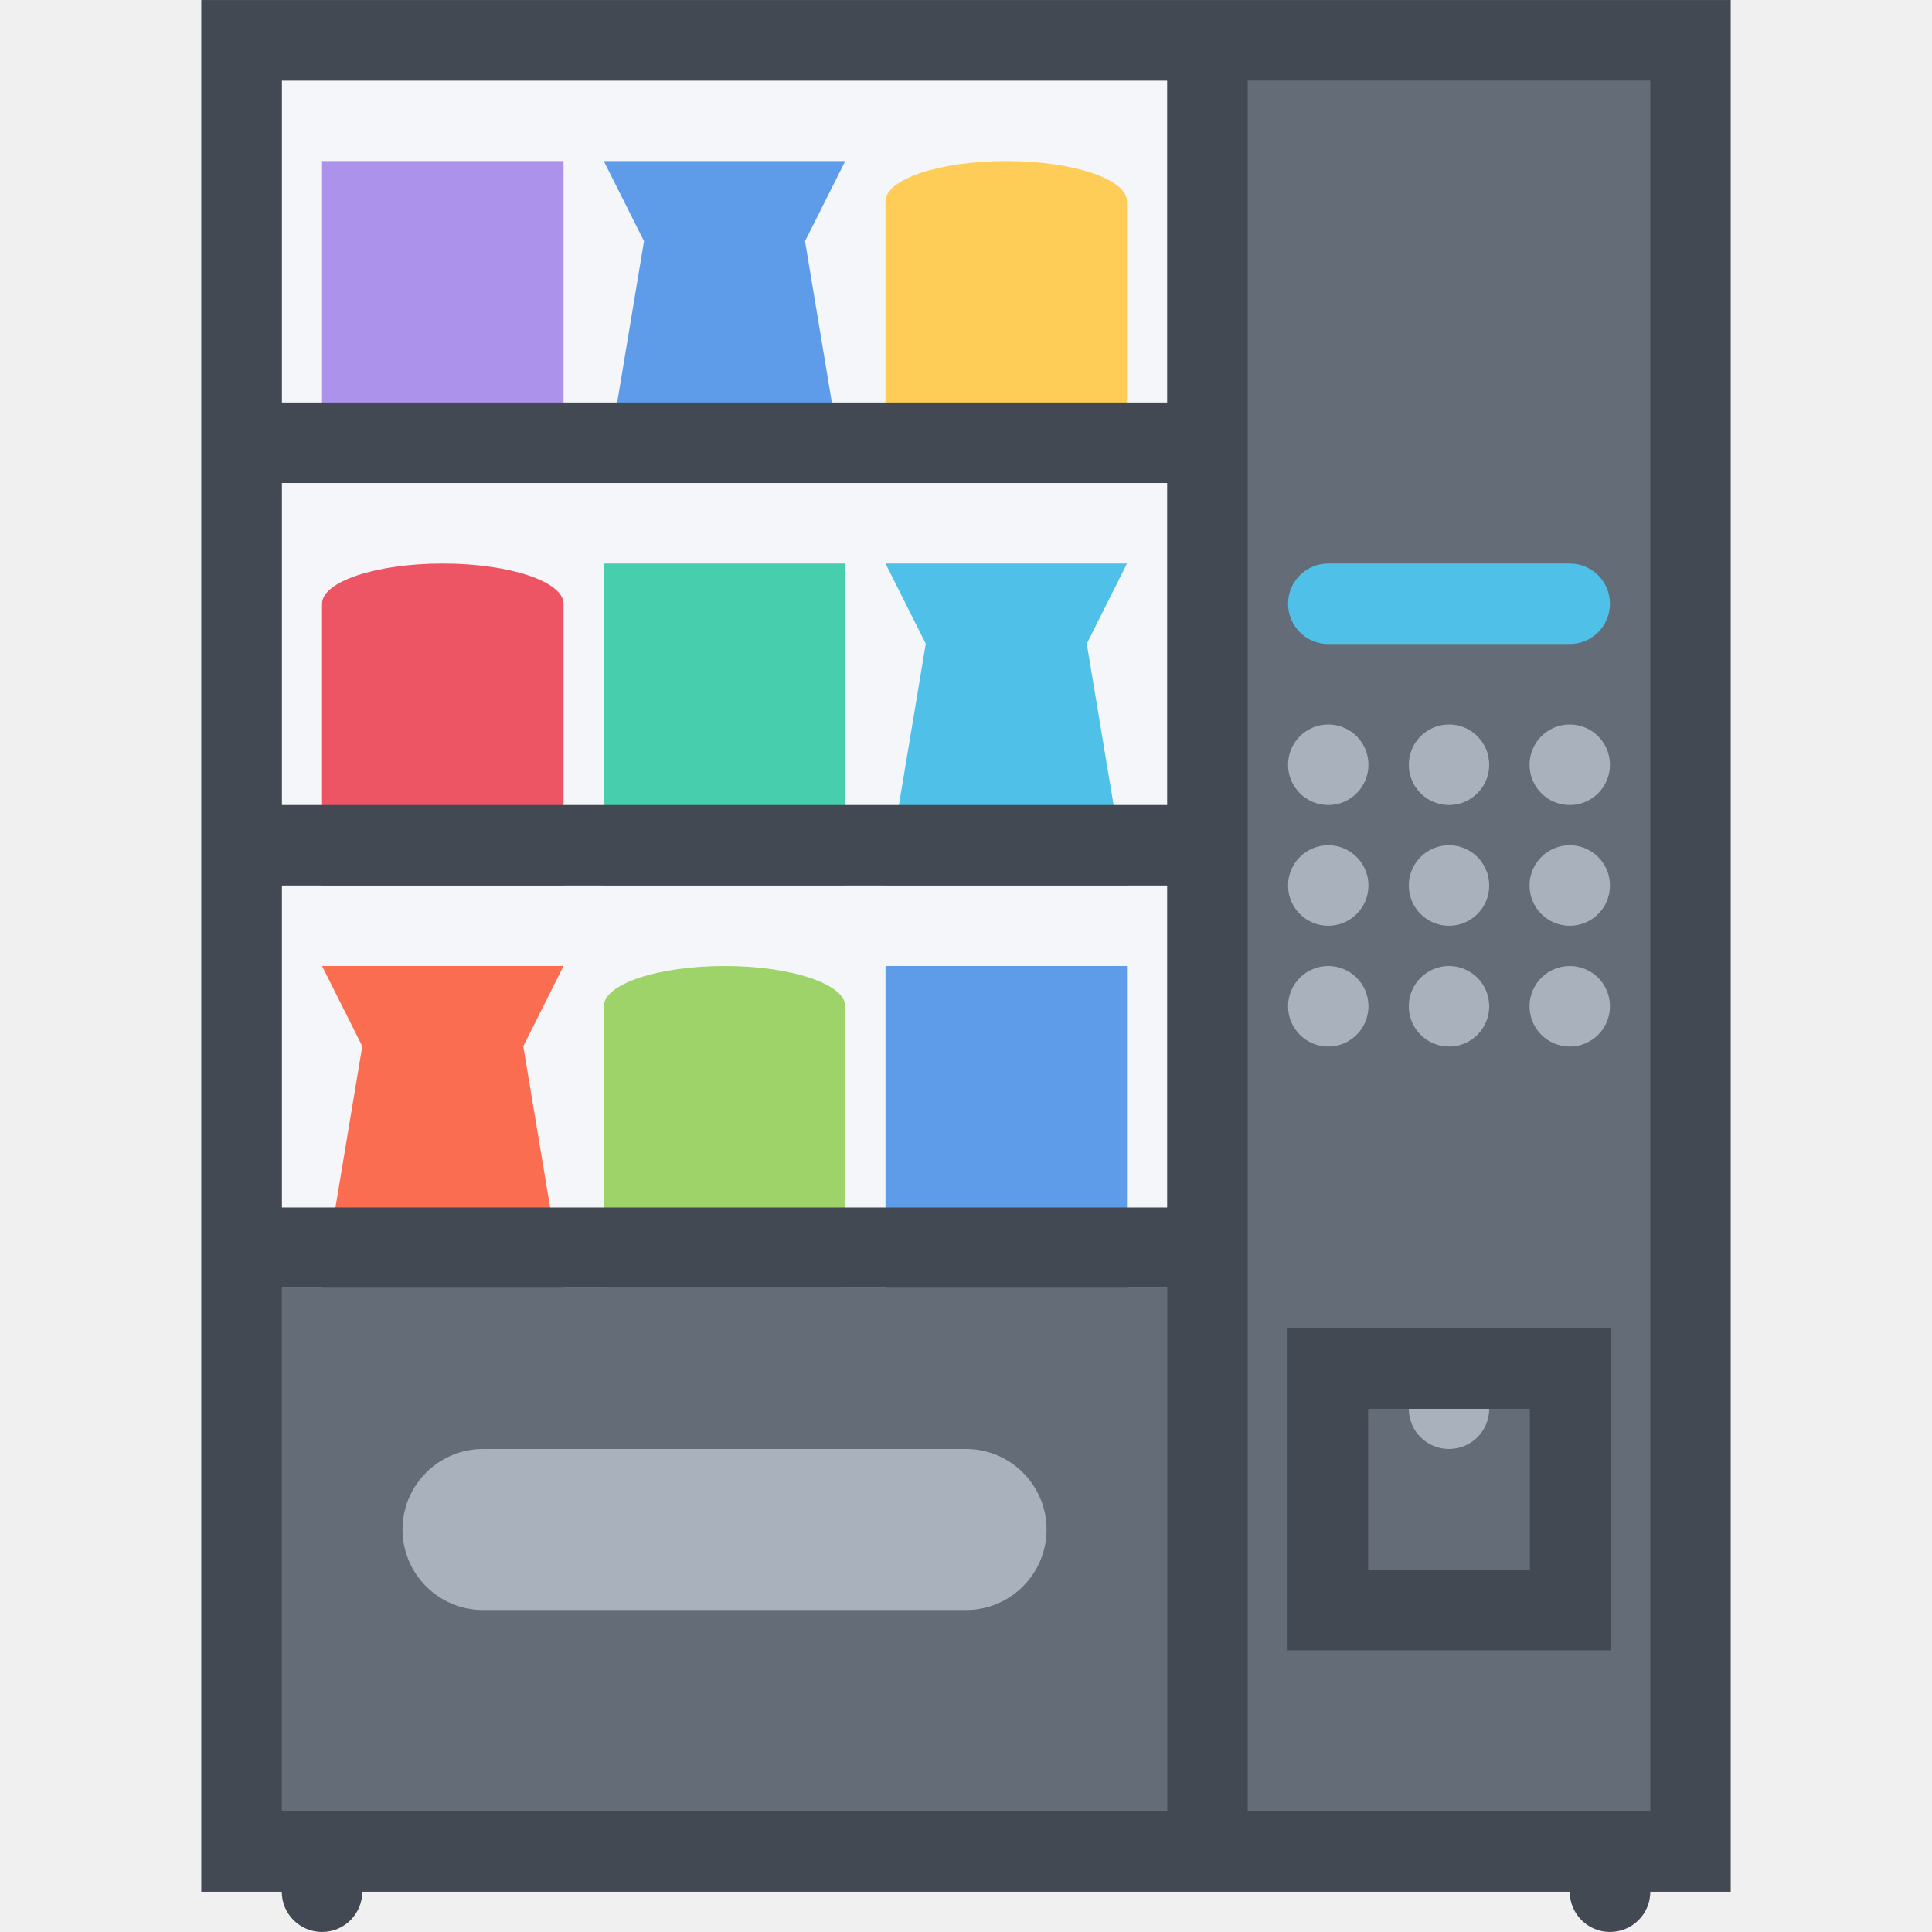
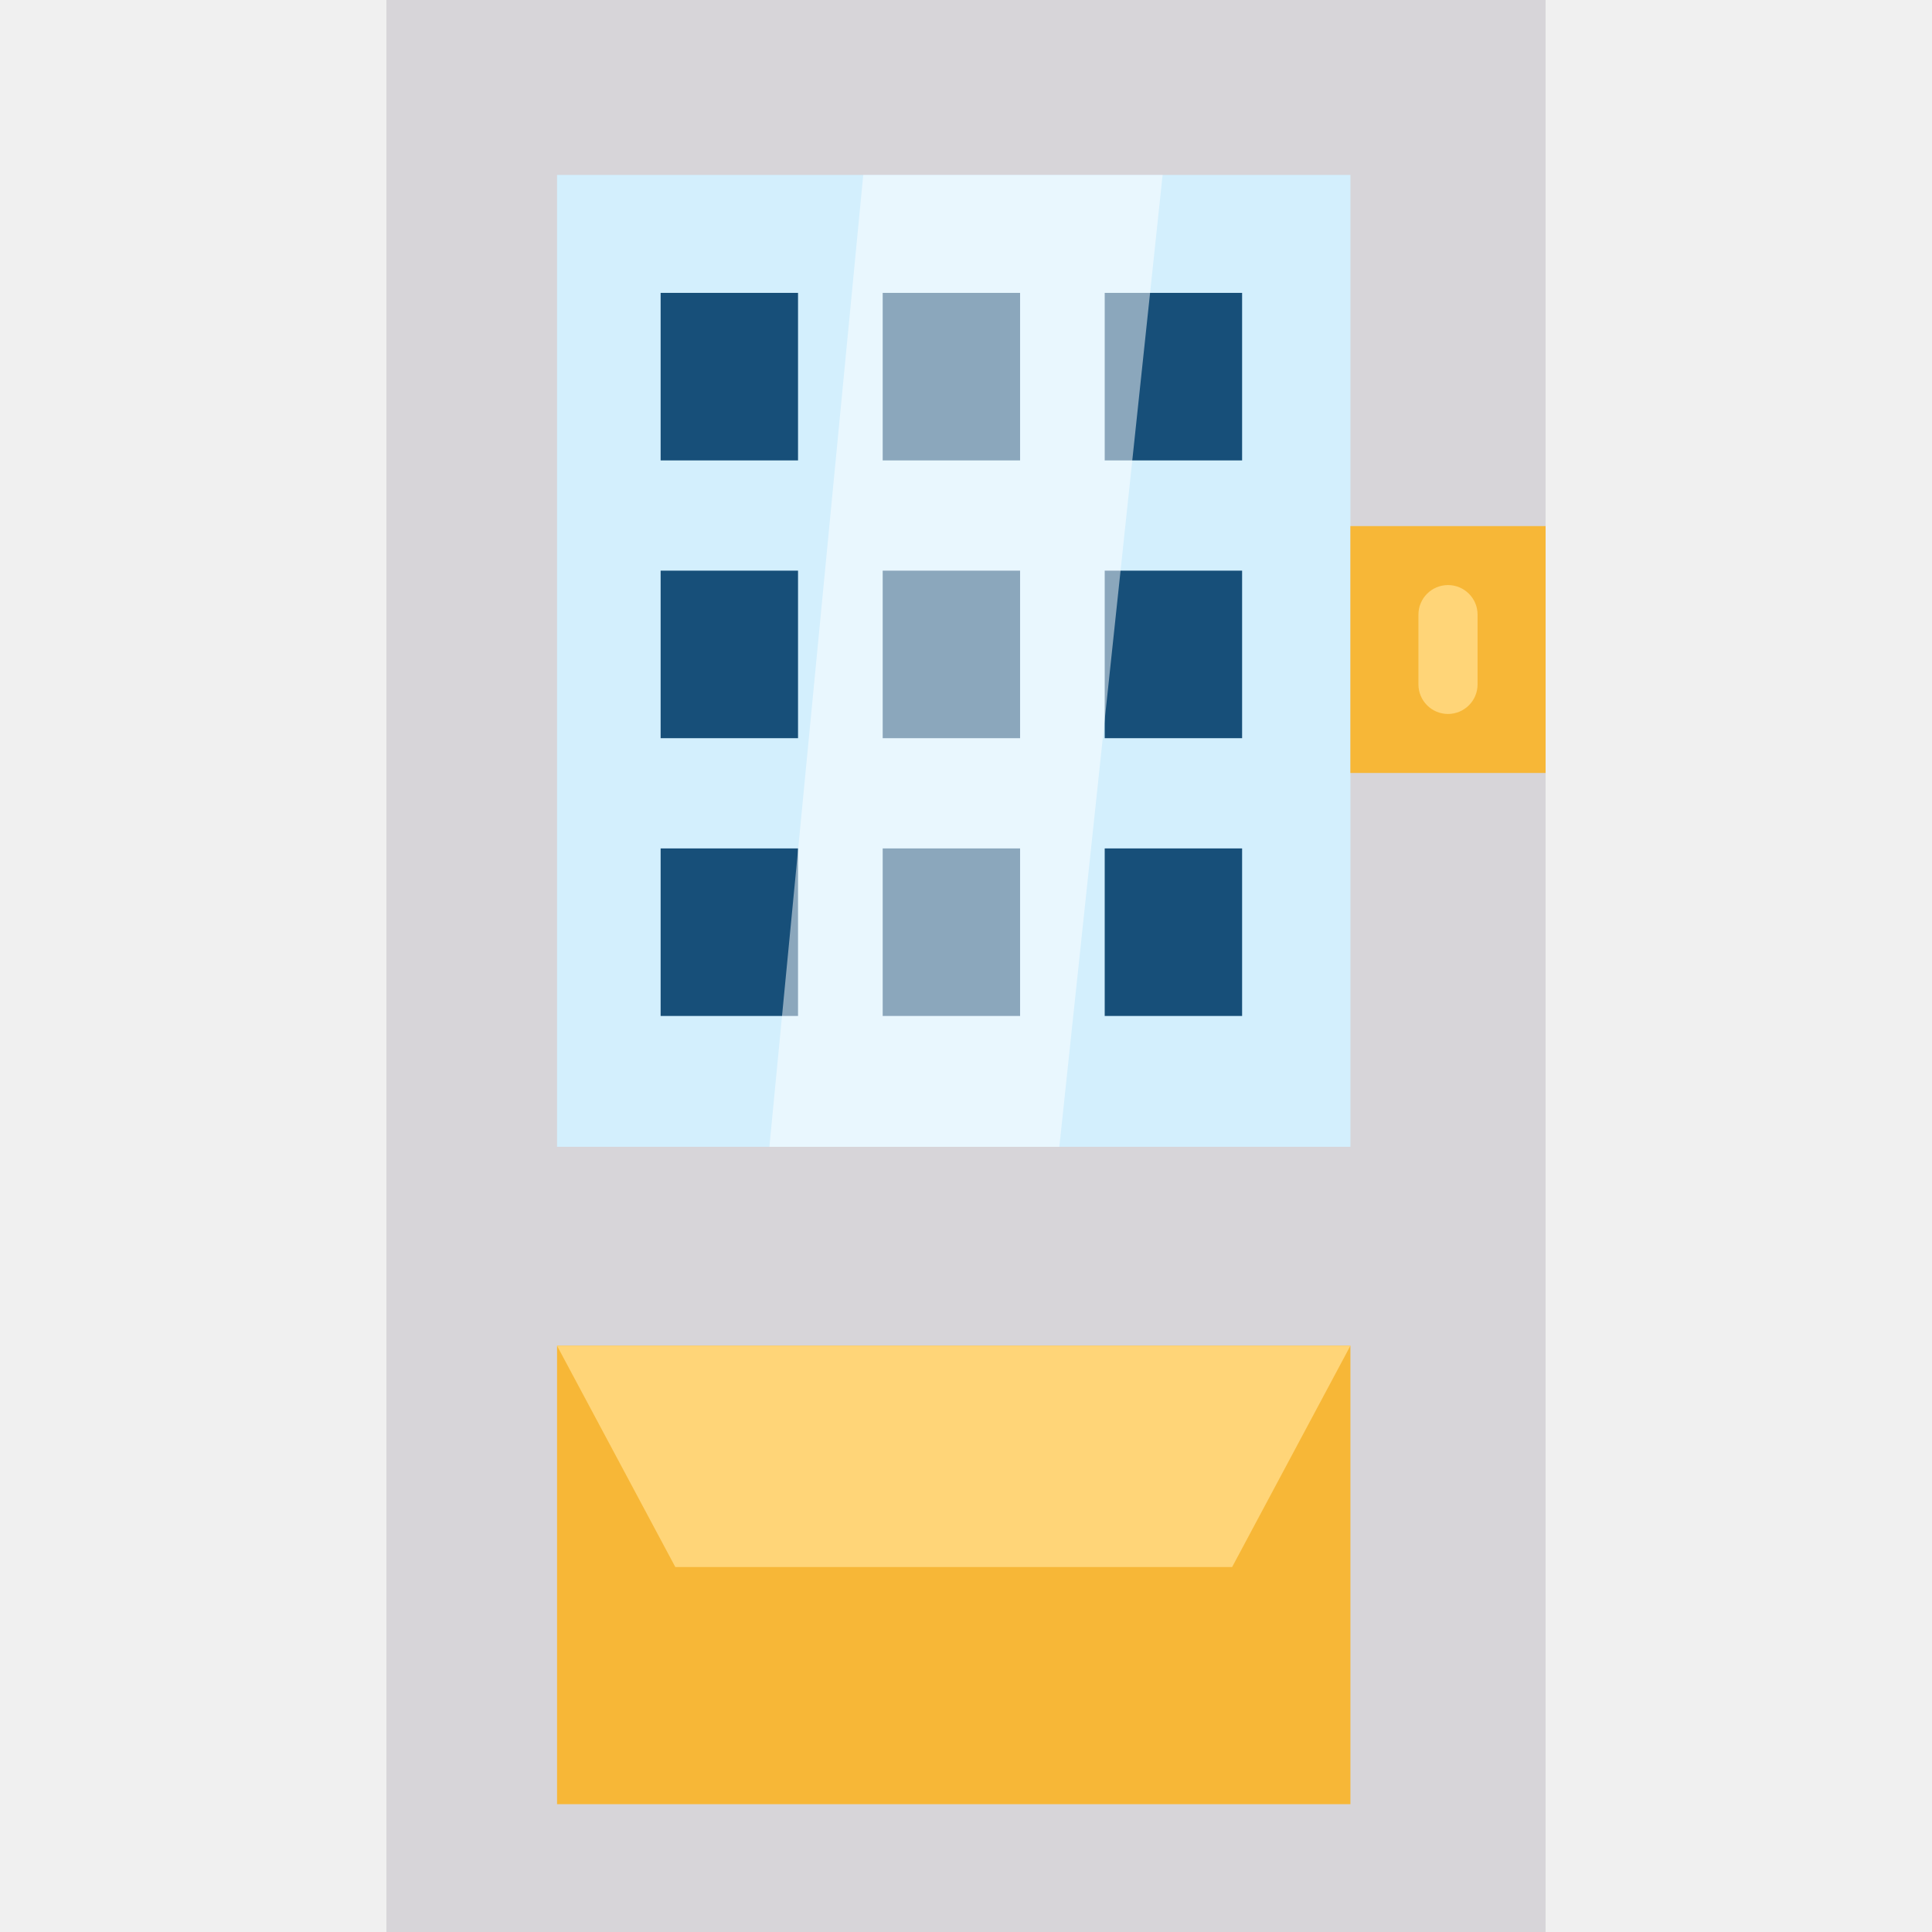
- <svg xmlns="http://www.w3.org/2000/svg" version="1.1" id="Layer_1" x="0px" y="0px" width="512" height="512" viewBox="0 0 512 512" enable-background="new 0 0 512 512" xml:space="preserve">
-   <g id="food_machine">
-     <path fill="#424953" d="M96.007,501.339c0,5.891-4.773,10.656-10.664,10.656c-5.891,0-10.672-4.766-10.672-10.656   s4.781-10.671,10.672-10.671C91.233,490.668,96.007,495.448,96.007,501.339z" />
-     <path fill="#424953" d="M437.345,501.339c0,5.891-4.781,10.656-10.688,10.656c-5.875,0-10.656-4.766-10.656-10.656   s4.781-10.671,10.656-10.671C432.563,490.668,437.345,495.448,437.345,501.339z" />
-     <rect x="64.008" y="10.677" fill="#646C77" width="383.992" height="479.991" />
-     <path fill="#A9B1BC" d="M362.658,202.673c0,5.891-4.766,10.672-10.656,10.672s-10.655-4.781-10.655-10.672   s4.765-10.672,10.655-10.672S362.658,196.782,362.658,202.673z" />
-     <path fill="#A9B1BC" d="M394.657,202.673c0,5.891-4.766,10.672-10.656,10.672s-10.656-4.781-10.656-10.672   s4.766-10.672,10.656-10.672S394.657,196.782,394.657,202.673z" />
-     <path fill="#A9B1BC" d="M426.657,202.673c0,5.891-4.766,10.672-10.656,10.672s-10.656-4.781-10.656-10.672   s4.766-10.672,10.656-10.672S426.657,196.782,426.657,202.673z" />
-     <path fill="#A9B1BC" d="M362.658,234.672c0,5.891-4.766,10.672-10.656,10.672s-10.655-4.781-10.655-10.672   c0-5.89,4.765-10.671,10.655-10.671S362.658,228.782,362.658,234.672z" />
-     <path fill="#A9B1BC" d="M394.657,234.672c0,5.891-4.766,10.672-10.656,10.672s-10.656-4.781-10.656-10.672   c0-5.89,4.766-10.671,10.656-10.671S394.657,228.782,394.657,234.672z" />
-     <path fill="#A9B1BC" d="M426.657,234.672c0,5.891-4.766,10.672-10.656,10.672s-10.656-4.781-10.656-10.672   c0-5.89,4.766-10.671,10.656-10.671S426.657,228.782,426.657,234.672z" />
-     <path fill="#A9B1BC" d="M362.658,266.672c0,5.891-4.766,10.672-10.656,10.672s-10.655-4.781-10.655-10.672S346.111,256,352.002,256   S362.658,260.781,362.658,266.672z" />
-     <path fill="#A9B1BC" d="M394.657,266.672c0,5.891-4.766,10.672-10.656,10.672s-10.656-4.781-10.656-10.672S378.11,256,384.001,256   S394.657,260.781,394.657,266.672z" />
-     <path fill="#A9B1BC" d="M426.657,266.672c0,5.891-4.766,10.672-10.656,10.672s-10.656-4.781-10.656-10.672S410.11,256,416.001,256   S426.657,260.781,426.657,266.672z" />
-     <path fill="#4FC0E8" d="M416.001,149.346h-63.999l0,0c-5.891,0-10.655,4.766-10.655,10.656s4.765,10.671,10.655,10.671l0,0h63.999   c5.891,0,10.656-4.781,10.656-10.671S421.892,149.346,416.001,149.346z" />
-     <rect x="351.893" y="362.67" fill="#646C77" width="64.218" height="63.998" />
-     <path fill="#A9B1BC" d="M394.657,373.342c0,5.891-4.766,10.656-10.656,10.656s-10.656-4.766-10.656-10.656   s4.766-10.672,10.656-10.672S394.657,367.451,394.657,373.342z" />
-     <rect x="74.671" y="21.348" fill="#F4F6F9" width="234.675" height="319.994" />
-     <path fill="#A9B1BC" d="M128.006,426.668c-11.766,0-21.335-9.562-21.335-21.327c0-11.766,9.57-21.343,21.335-21.343h127.998   c11.766,0,21.343,9.577,21.343,21.343c0,11.765-9.577,21.327-21.343,21.327H128.006z" />
-     <g>
-       <rect x="85.343" y="42.676" fill="#AC92EA" width="63.999" height="85.327" />
-     </g>
-     <g>
-       <rect x="160.006" y="149.346" fill="#46CEAD" width="63.999" height="85.326" />
-     </g>
-     <g>
-       <polygon fill="#5E9CEA" points="224.004,42.676 160.006,42.676 170.669,63.926 160.006,128.002 224.004,128.002 213.341,63.926       " />
-     </g>
-     <g>
-       <polygon fill="#4FC0E8" points="298.659,149.346 234.668,149.346 245.34,170.595 234.668,234.672 298.659,234.672     288.003,170.595   " />
-     </g>
-     <g>
-       <path fill="#FECD57" d="M298.659,53.348c0-5.891-14.312-10.672-31.991-10.672c-17.672,0-32,4.781-32,10.672    c0,0.031,0,74.655,0,74.655h63.991C298.659,128.002,298.659,53.379,298.659,53.348z" />
-     </g>
-     <g>
-       <rect x="234.668" y="256" fill="#5E9CEA" width="63.991" height="85.342" />
-     </g>
-     <g>
-       <polygon fill="#FB6D51" points="149.342,256 85.343,256 96.007,277.25 85.343,341.342 149.342,341.342 138.67,277.25   " />
-     </g>
-     <g>
-       <path fill="#9ED36A" d="M224.004,266.672c0-5.891-14.328-10.672-32-10.672c-17.671,0-31.999,4.781-31.999,10.672    c0,0.047,0,74.67,0,74.67h63.999C224.004,341.342,224.004,266.719,224.004,266.672z" />
-     </g>
-     <g>
-       <path fill="#ED5564" d="M149.342,160.018c0-5.906-14.328-10.672-32-10.672c-17.671,0-31.999,4.766-31.999,10.672    c0,0.031,0,74.654,0,74.654h63.999C149.342,234.672,149.342,160.049,149.342,160.018z" />
-     </g>
-     <path fill="#424953" d="M53.344,0.005v501.334h405.312V0.005H53.344z M309.347,21.348v85.327H74.671V21.348H309.347z    M74.671,213.345v-85.342h234.675v85.342H74.671z M309.347,234.672v85.326H74.671v-85.326H309.347z M74.671,479.996V341.342   h234.675v138.654H74.671z M437.345,479.996H330.659V21.348h106.686V479.996z" />
-     <path fill="#424953" d="M341.222,351.998v85.342h85.561v-85.342H341.222z M405.438,415.997h-42.874v-42.655h42.874V415.997z" />
+ <svg xmlns="http://www.w3.org/2000/svg" version="1.1" id="Layer_1" x="0px" y="0px" viewBox="0 0 512 512" style="enable-background:new 0 0 512 512;" xml:space="preserve">
+   <rect x="102.4" style="fill:#D7D5D9;" width="307.2" height="512" />
+   <rect x="147.623" y="356.634" style="fill:#F7B737;" width="210.254" height="121.49" />
+   <rect x="147.623" y="46.362" style="fill:#D3EFFD;" width="210.254" height="257.557" />
+   <g>
+     <rect x="175.073" y="77.615" style="fill:#174F79;" width="36.413" height="44.4" />
+     <rect x="233.921" y="77.615" style="fill:#174F79;" width="36.413" height="44.4" />
+     <rect x="292.759" y="77.615" style="fill:#174F79;" width="36.413" height="44.4" />
+     <rect x="175.073" y="151.228" style="fill:#174F79;" width="36.413" height="44.4" />
+     <rect x="233.921" y="151.228" style="fill:#174F79;" width="36.413" height="44.4" />
+     <rect x="292.759" y="151.228" style="fill:#174F79;" width="36.413" height="44.4" />
+     <rect x="175.073" y="224.841" style="fill:#174F79;" width="36.413" height="44.4" />
+     <rect x="233.921" y="224.841" style="fill:#174F79;" width="36.413" height="44.4" />
+     <rect x="292.759" y="224.841" style="fill:#174F79;" width="36.413" height="44.4" />
  </g>
+   <rect x="357.867" y="139.421" style="fill:#F7B737;" width="51.733" height="65.421" />
+   <g>
+     <polygon style="fill:#FFD578;" points="326.524,415.286 178.969,415.286 147.622,356.638 357.871,356.638  " />
+     <path style="fill:#FFD578;" d="M383.736,189.207c-4.329,0-7.837-3.508-7.837-7.837v-18.484c0-4.329,3.508-7.837,7.837-7.837   c4.329,0,7.837,3.508,7.837,7.837v18.484C391.572,185.699,388.064,189.207,383.736,189.207z" />
+   </g>
+   <g style="opacity:0.5;">
+     <polygon style="fill:#FFFFFF;" points="228.77,46.362 203.895,303.922 280.735,303.922 308.105,46.362  " />
+   </g>
+   <g>
+ </g>
+   <g>
+ </g>
+   <g>
+ </g>
+   <g>
+ </g>
+   <g>
+ </g>
+   <g>
+ </g>
+   <g>
+ </g>
+   <g>
+ </g>
+   <g>
+ </g>
+   <g>
+ </g>
+   <g>
+ </g>
+   <g>
+ </g>
+   <g>
+ </g>
+   <g>
+ </g>
+   <g>
+ </g>
</svg>
